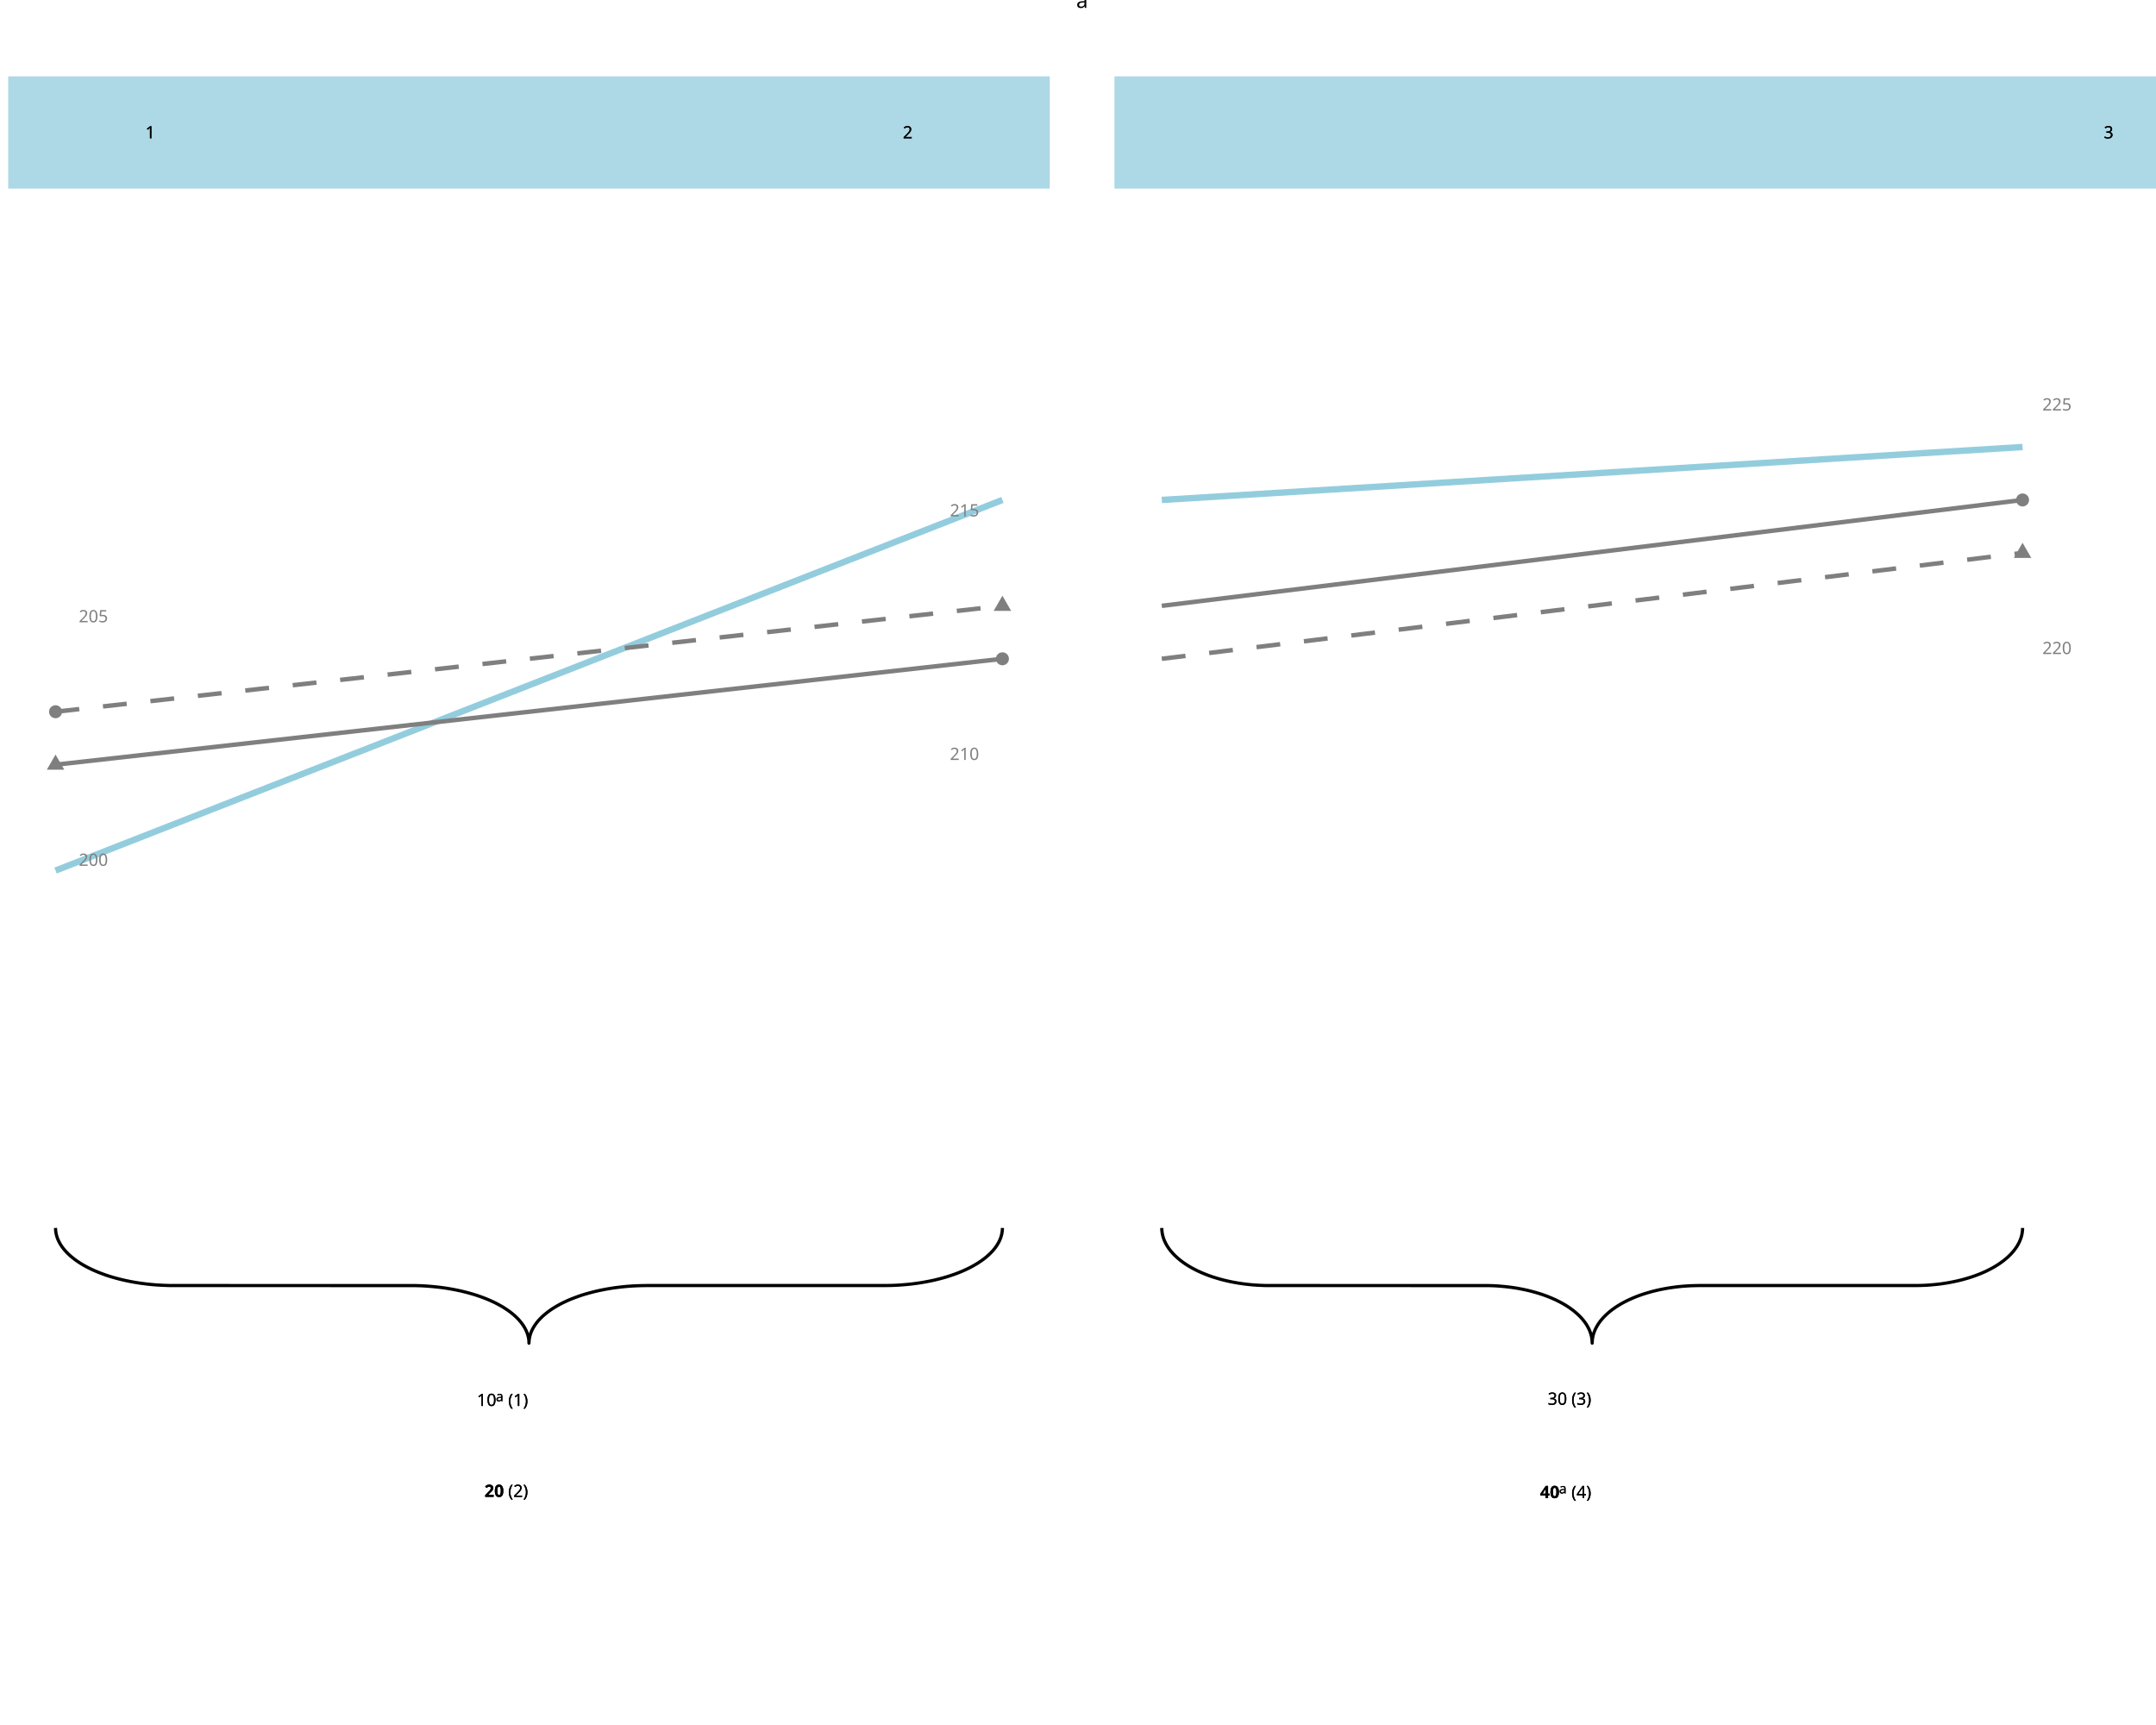
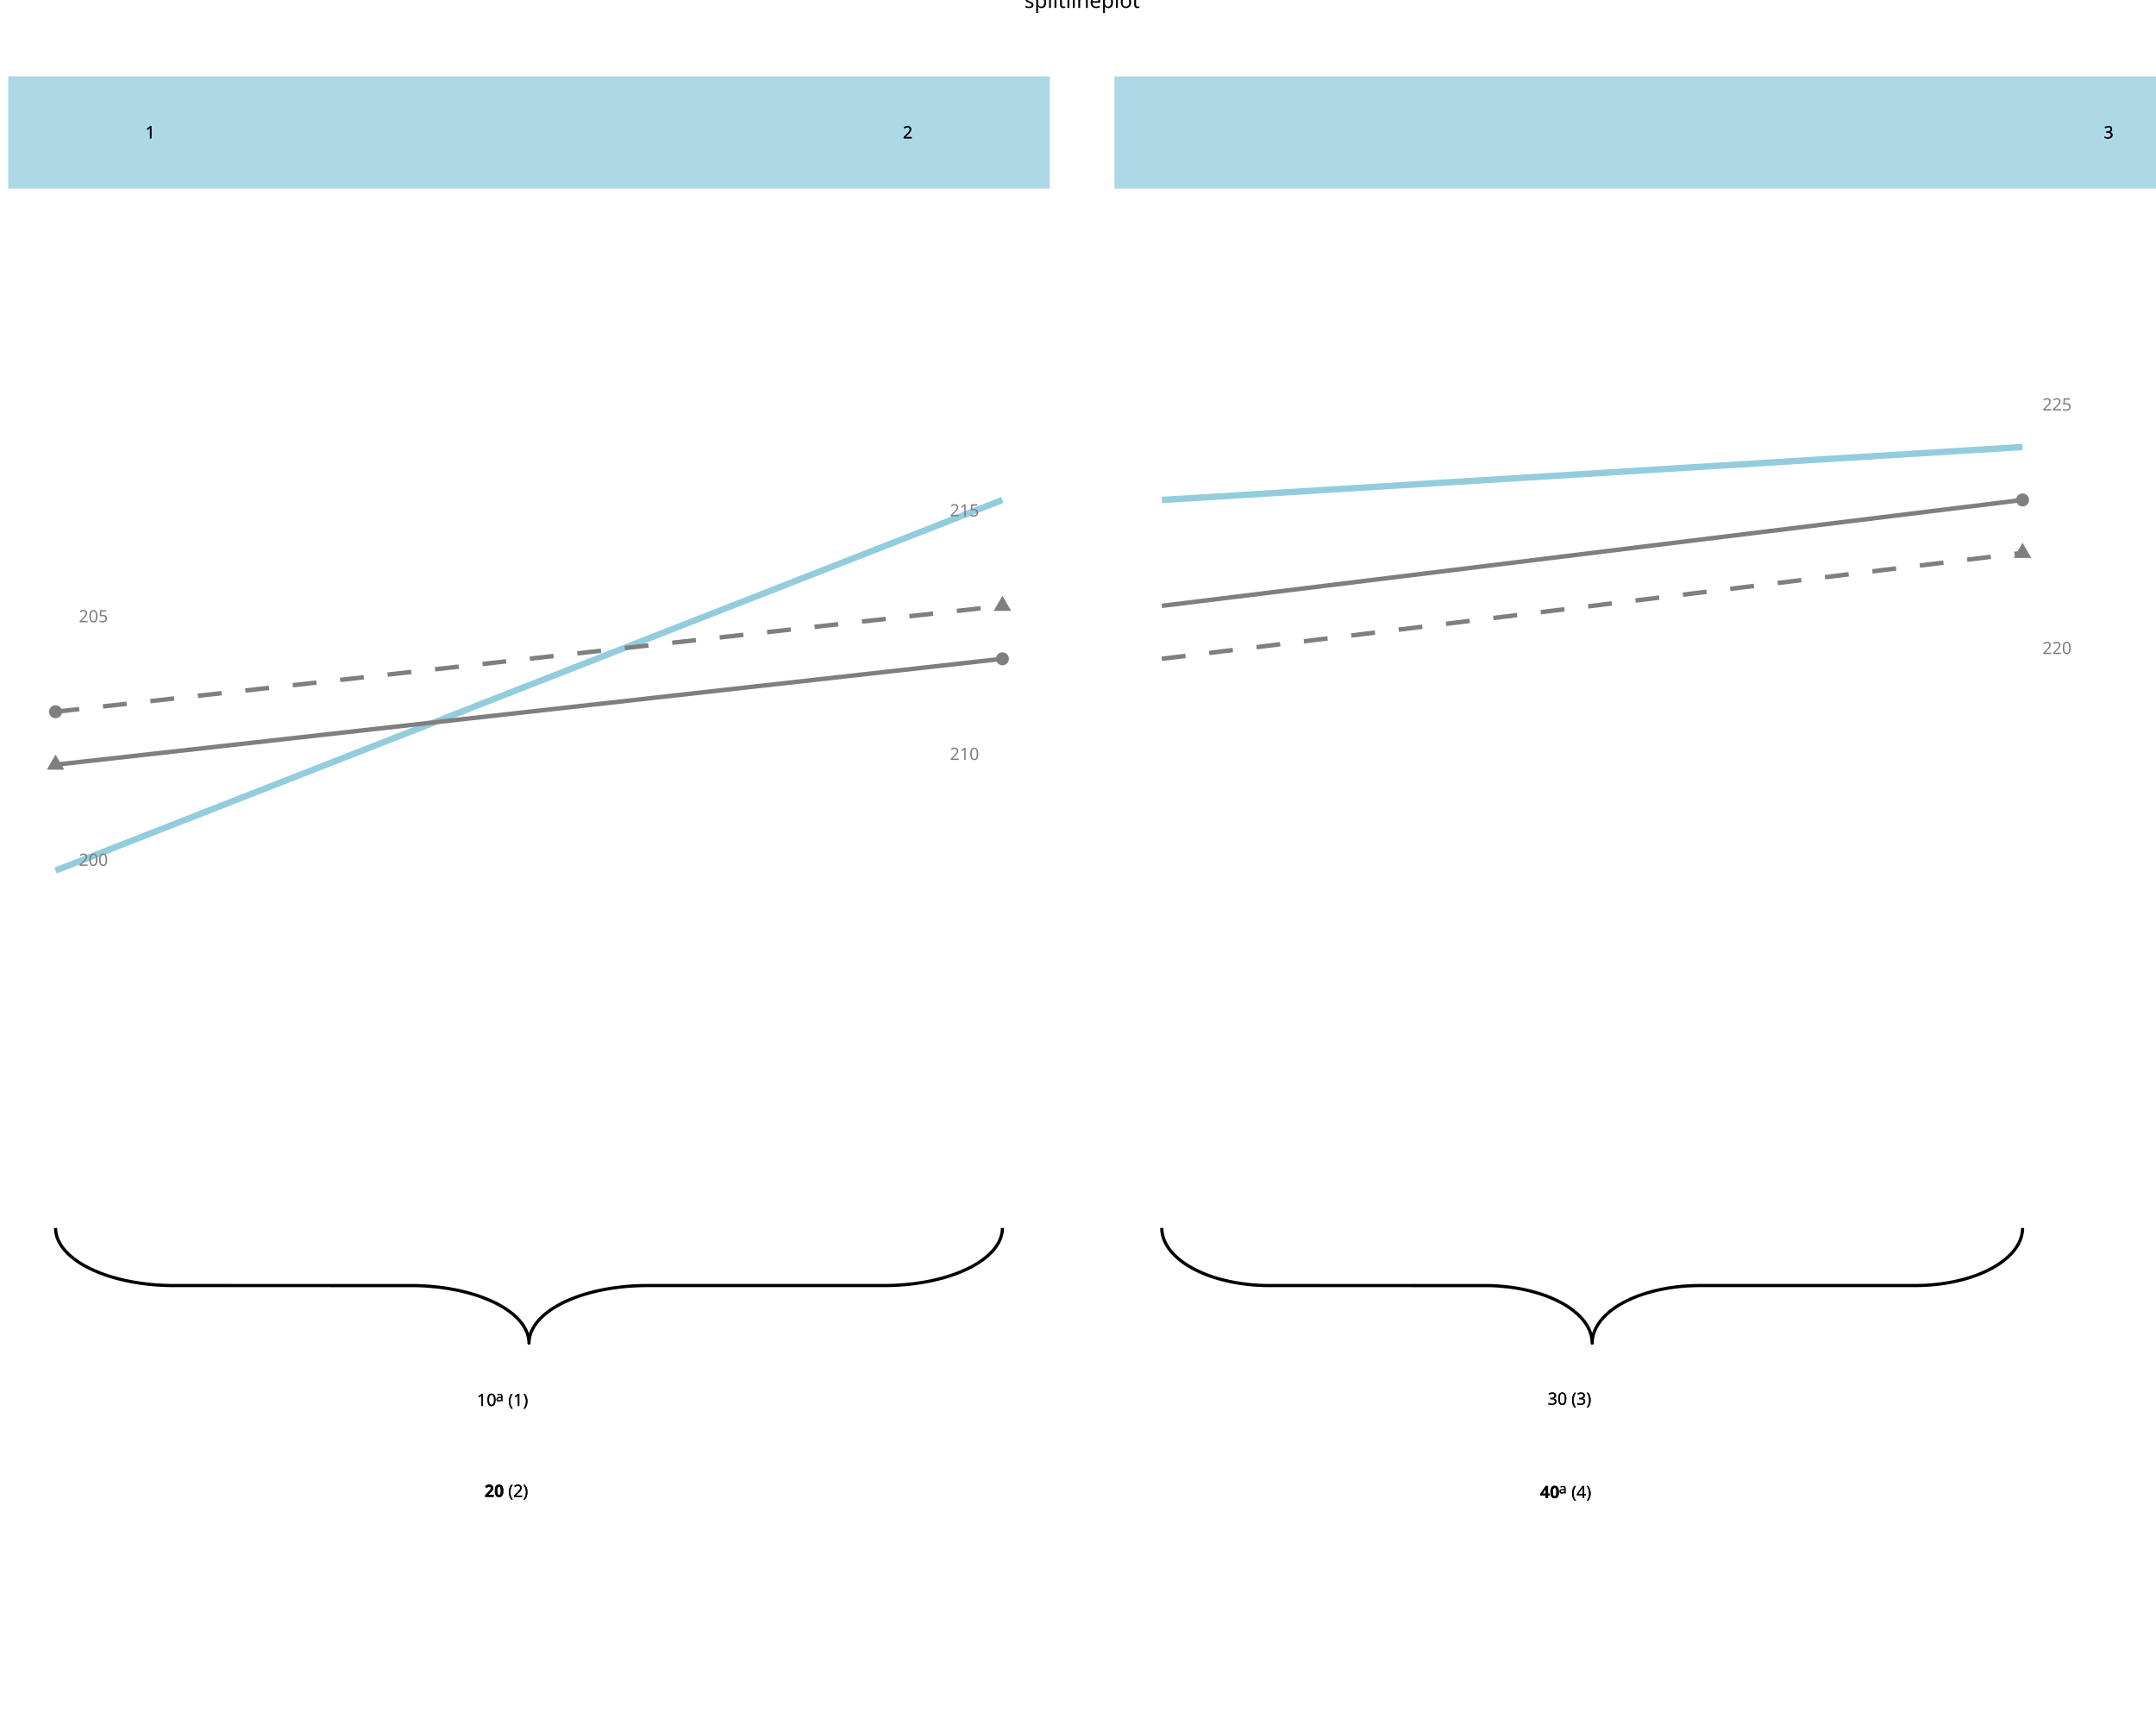
<svg xmlns="http://www.w3.org/2000/svg" class="svglite" data-engine-version="2.0" width="720.00pt" height="576.00pt" viewBox="0 0 720.00 576.00">
  <defs>
    <style type="text/css">
    .svglite line, .svglite polyline, .svglite polygon, .svglite path, .svglite rect, .svglite circle {
      fill: none;
      stroke: #000000;
      stroke-linecap: round;
      stroke-linejoin: round;
      stroke-miterlimit: 10.00;
    }
  </style>
  </defs>
  <rect width="100%" height="100%" style="stroke: none; fill: #FFFFFF;" />
  <defs>
    <clipPath id="cpMC4wMHw3MjAuMDB8MC4wMHw1NzYuMDA=">
      <rect x="0.00" y="0.00" width="720.00" height="576.00" />
    </clipPath>
  </defs>
  <g clip-path="url(#cpMC4wMHw3MjAuMDB8MC4wMHw1NzYuMDA=)">
    <polyline points="18.55,410.03 18.56,410.34 18.59,410.94 18.67,411.55 18.79,412.15 18.95,412.76 19.14,413.36 19.38,413.95 19.65,414.54 19.97,415.13 20.31,415.71 20.70,416.29 21.13,416.86 21.59,417.43 22.09,417.98 22.62,418.53 23.19,419.07 23.79,419.60 24.43,420.12 25.10,420.64 25.81,421.14 26.54,421.63 27.31,422.11 28.11,422.57 28.94,423.03 29.80,423.47 30.68,423.89 31.60,424.31 32.54,424.71 33.50,425.09 34.49,425.46 35.50,425.82 36.54,426.16 37.60,426.48 38.67,426.78 39.77,427.07 40.89,427.35 42.02,427.60 43.17,427.84 44.33,428.06 45.51,428.26 46.70,428.45 47.90,428.61 49.11,428.76 50.33,428.89 51.55,429.00 52.79,429.09 54.03,429.16 55.27,429.21 56.52,429.25 57.76,429.26 138.06,429.27 139.31,429.29 140.56,429.33 141.80,429.39 143.03,429.48 144.27,429.58 145.49,429.70 146.70,429.83 147.91,429.99 149.11,430.16 150.29,430.36 151.46,430.57 152.61,430.80 153.75,431.04 154.88,431.31 155.98,431.59 157.07,431.89 158.14,432.20 159.19,432.53 160.21,432.88 161.21,433.24 162.19,433.62 163.14,434.01 164.07,434.42 164.97,434.84 165.84,435.27 166.68,435.72 167.50,436.18 168.28,436.65 169.03,437.14 169.75,437.63 170.44,438.14 171.10,438.66 171.72,439.18 172.30,439.72 172.86,440.26 173.37,440.81 173.85,441.38 174.29,441.94 174.70,442.52 175.07,443.10 175.40,443.68 175.69,444.27 175.95,444.87 176.16,445.46 176.34,446.07 176.48,446.67 176.58,447.27 176.64,447.88 176.65,448.49 176.65,448.49 176.66,448.18 176.70,447.58 176.78,446.97 176.90,446.37 177.05,445.76 177.25,445.16 177.48,444.57 177.76,443.98 178.07,443.39 178.42,442.81 178.81,442.23 179.23,441.66 179.69,441.09 180.19,440.54 180.73,439.99 181.29,439.45 181.90,438.92 182.54,438.40 183.21,437.88 183.91,437.38 184.65,436.89 185.42,436.41 186.22,435.95 187.05,435.49 187.90,435.05 188.79,434.63 189.70,434.21 190.64,433.81 191.61,433.43 192.60,433.06 193.61,432.70 194.64,432.36 195.70,432.04 196.78,431.74 197.88,431.45 198.99,431.17 200.12,430.92 201.27,430.68 202.43,430.46 203.61,430.26 204.80,430.07 206.00,429.91 207.21,429.76 208.43,429.63 209.66,429.52 210.89,429.43 212.13,429.36 213.38,429.31 214.62,429.28 215.87,429.26 296.17,429.25 297.42,429.23 298.66,429.19 299.90,429.13 301.14,429.04 302.37,428.94 303.59,428.83 304.81,428.69 306.01,428.53 307.21,428.36 308.39,428.16 309.56,427.95 310.72,427.72 311.86,427.48 312.98,427.21 314.09,426.93 315.18,426.63 316.24,426.32 317.29,425.99 318.31,425.64 319.32,425.28 320.29,424.90 321.25,424.51 322.17,424.10 323.07,423.68 323.94,423.25 324.79,422.80 325.60,422.34 326.38,421.87 327.14,421.38 327.86,420.89 328.55,420.38 329.20,419.87 329.82,419.34 330.41,418.80 330.96,418.26 331.48,417.71 331.96,417.15 332.40,416.58 332.81,416.00 333.17,415.42 333.51,414.84 333.80,414.25 334.05,413.65 334.27,413.06 334.44,412.46 334.58,411.85 334.68,411.25 334.74,410.64 334.76,410.03 334.76,410.03 " style="stroke-width: 1.07; stroke-linecap: butt;" />
    <text x="159.26" y="469.47" style="font-size: 5.69px; font-family: sans;" textLength="6.33px" lengthAdjust="spacingAndGlyphs">10</text>
    <text x="165.59" y="467.91" style="font-size: 4.55px; font-family: sans;" textLength="2.53px" lengthAdjust="spacingAndGlyphs">a</text>
    <text x="169.70" y="469.47" style="font-size: 5.69px; font-family: sans;" textLength="6.95px" lengthAdjust="spacingAndGlyphs">(1)</text>
    <text x="161.79" y="499.84" style="font-size: 5.69px; font-weight: bold; font-family: sans;" textLength="6.33px" lengthAdjust="spacingAndGlyphs">20</text>
    <text x="169.70" y="499.84" style="font-size: 5.69px; font-family: sans;" textLength="6.95px" lengthAdjust="spacingAndGlyphs">(2)</text>
    <text x="159.26" y="469.47" style="font-size: 5.69px; font-family: sans;" textLength="6.33px" lengthAdjust="spacingAndGlyphs">10</text>
    <text x="165.59" y="467.91" style="font-size: 4.55px; font-family: sans;" textLength="2.53px" lengthAdjust="spacingAndGlyphs">a</text>
    <text x="169.70" y="469.47" style="font-size: 5.69px; font-family: sans;" textLength="6.95px" lengthAdjust="spacingAndGlyphs">(1)</text>
    <text x="161.79" y="499.84" style="font-size: 5.69px; font-weight: bold; font-family: sans;" textLength="6.33px" lengthAdjust="spacingAndGlyphs">20</text>
    <text x="169.70" y="499.84" style="font-size: 5.69px; font-family: sans;" textLength="6.95px" lengthAdjust="spacingAndGlyphs">(2)</text>
    <line x1="18.55" y1="290.69" x2="334.76" y2="166.94" style="stroke-width: 2.13; stroke: #93CDDD; stroke-linecap: butt;" />
    <line x1="18.55" y1="255.34" x2="334.76" y2="219.98" style="stroke-width: 1.49; stroke: #7F7F7F; stroke-linecap: butt;" />
    <line x1="18.55" y1="237.66" x2="334.76" y2="202.30" style="stroke-width: 1.49; stroke: #7F7F7F; stroke-dasharray: 7.97,7.97; stroke-linecap: butt;" />
    <polygon points="18.55,251.96 21.47,257.02 15.63,257.02 " style="stroke-width: 0.71; stroke: none; fill: #7F7F7F;" />
    <circle cx="18.55" cy="237.66" r="2.17" style="stroke-width: 0.71; stroke: none; fill: #7F7F7F;" />
    <circle cx="334.76" cy="219.98" r="2.17" style="stroke-width: 0.71; stroke: none; fill: #7F7F7F;" />
    <polygon points="334.76,198.92 337.68,203.98 331.84,203.98 " style="stroke-width: 0.71; stroke: none; fill: #7F7F7F;" />
    <text x="31.20" y="289.12" text-anchor="middle" style="font-size: 5.69px; fill: #7F7F7F; font-family: sans;" textLength="9.50px" lengthAdjust="spacingAndGlyphs">200</text>
    <text x="31.20" y="207.79" text-anchor="middle" style="font-size: 5.69px; fill: #7F7F7F; font-family: sans;" textLength="9.50px" lengthAdjust="spacingAndGlyphs">205</text>
    <text x="322.11" y="253.76" text-anchor="middle" style="font-size: 5.69px; fill: #7F7F7F; font-family: sans;" textLength="9.50px" lengthAdjust="spacingAndGlyphs">210</text>
    <text x="322.11" y="172.43" text-anchor="middle" style="font-size: 5.69px; fill: #7F7F7F; font-family: sans;" textLength="9.50px" lengthAdjust="spacingAndGlyphs">215</text>
    <rect x="2.74" y="25.50" width="347.83" height="37.48" style="stroke-width: 1.07; stroke: none; stroke-linecap: butt; stroke-linejoin: miter; fill: #ADD8E6;" />
    <text x="50.17" y="46.20" text-anchor="middle" style="font-size: 5.69px; font-family: sans;" textLength="3.17px" lengthAdjust="spacingAndGlyphs">1</text>
    <text x="303.14" y="46.20" text-anchor="middle" style="font-size: 5.69px; font-family: sans;" textLength="3.17px" lengthAdjust="spacingAndGlyphs">2</text>
    <text x="50.17" y="46.20" text-anchor="middle" style="font-size: 5.69px; font-family: sans;" textLength="3.17px" lengthAdjust="spacingAndGlyphs">1</text>
    <text x="303.14" y="46.20" text-anchor="middle" style="font-size: 5.69px; font-family: sans;" textLength="3.17px" lengthAdjust="spacingAndGlyphs">2</text>
    <polyline points="387.98,410.03 387.98,410.34 388.02,410.94 388.09,411.55 388.20,412.15 388.34,412.76 388.52,413.36 388.73,413.95 388.98,414.54 389.27,415.13 389.58,415.71 389.94,416.29 390.32,416.86 390.74,417.43 391.20,417.98 391.68,418.53 392.20,419.07 392.75,419.60 393.33,420.12 393.94,420.64 394.58,421.14 395.25,421.63 395.95,422.11 396.67,422.57 397.43,423.03 398.21,423.47 399.01,423.89 399.84,424.31 400.70,424.71 401.57,425.09 402.47,425.46 403.39,425.82 404.33,426.16 405.30,426.48 406.28,426.78 407.27,427.07 408.29,427.35 409.32,427.60 410.36,427.84 411.42,428.06 412.49,428.26 413.57,428.45 414.66,428.61 415.76,428.76 416.87,428.89 417.98,429.00 419.11,429.09 420.23,429.16 421.36,429.21 422.50,429.25 423.63,429.26 496.63,429.27 497.76,429.29 498.89,429.33 500.02,429.39 501.15,429.48 502.27,429.58 503.38,429.70 504.48,429.83 505.58,429.99 506.67,430.16 507.74,430.36 508.81,430.57 509.86,430.80 510.89,431.04 511.91,431.31 512.92,431.59 513.91,431.89 514.88,432.20 515.83,432.53 516.76,432.88 517.67,433.24 518.56,433.62 519.43,434.01 520.27,434.42 521.09,434.84 521.88,435.27 522.65,435.72 523.39,436.18 524.10,436.65 524.78,437.14 525.44,437.63 526.06,438.14 526.66,438.66 527.22,439.18 527.76,439.72 528.26,440.26 528.73,440.81 529.16,441.38 529.57,441.94 529.94,442.52 530.27,443.10 530.57,443.68 530.84,444.27 531.07,444.87 531.26,445.46 531.43,446.07 531.55,446.67 531.64,447.27 531.69,447.88 531.71,448.49 531.71,448.49 531.72,448.18 531.75,447.58 531.82,446.97 531.93,446.37 532.07,445.76 532.25,445.16 532.47,444.57 532.71,443.98 533.00,443.39 533.32,442.81 533.67,442.23 534.05,441.66 534.47,441.09 534.93,440.54 535.41,439.99 535.93,439.45 536.48,438.92 537.06,438.40 537.67,437.88 538.31,437.38 538.98,436.89 539.68,436.41 540.40,435.95 541.16,435.49 541.94,435.05 542.74,434.63 543.57,434.21 544.43,433.81 545.30,433.43 546.20,433.06 547.12,432.70 548.07,432.36 549.03,432.04 550.01,431.74 551.00,431.45 552.02,431.17 553.05,430.92 554.09,430.68 555.15,430.46 556.22,430.26 557.30,430.07 558.39,429.91 559.49,429.76 560.60,429.63 561.72,429.52 562.84,429.43 563.96,429.36 565.09,429.31 566.23,429.28 567.36,429.26 640.36,429.25 641.49,429.23 642.63,429.19 643.75,429.13 644.88,429.04 646.00,428.94 647.11,428.83 648.22,428.69 649.31,428.53 650.40,428.36 651.47,428.16 652.54,427.95 653.59,427.72 654.62,427.48 655.65,427.21 656.65,426.93 657.64,426.63 658.61,426.32 659.56,425.99 660.49,425.64 661.40,425.28 662.29,424.90 663.16,424.51 664.00,424.10 664.82,423.68 665.61,423.25 666.38,422.80 667.12,422.34 667.83,421.87 668.51,421.38 669.17,420.89 669.79,420.38 670.39,419.87 670.95,419.34 671.49,418.80 671.99,418.26 672.46,417.71 672.89,417.15 673.30,416.58 673.67,416.00 674.00,415.42 674.30,414.84 674.57,414.25 674.80,413.65 675.00,413.06 675.16,412.46 675.28,411.85 675.37,411.25 675.43,410.64 675.44,410.03 675.44,410.03 " style="stroke-width: 1.07; stroke-linecap: butt;" />
    <text x="516.85" y="469.08" style="font-size: 5.69px; font-family: sans;" textLength="6.33px" lengthAdjust="spacingAndGlyphs">30</text>
    <text x="524.76" y="469.08" style="font-size: 5.69px; font-family: sans;" textLength="6.95px" lengthAdjust="spacingAndGlyphs">(3)</text>
    <text x="514.31" y="500.24" style="font-size: 5.69px; font-weight: bold; font-family: sans;" textLength="6.33px" lengthAdjust="spacingAndGlyphs">40</text>
    <text x="520.64" y="498.67" style="font-size: 4.55px; font-family: sans;" textLength="2.53px" lengthAdjust="spacingAndGlyphs">a</text>
    <text x="524.76" y="500.24" style="font-size: 5.69px; font-family: sans;" textLength="6.95px" lengthAdjust="spacingAndGlyphs">(4)</text>
    <text x="516.85" y="469.08" style="font-size: 5.69px; font-family: sans;" textLength="6.33px" lengthAdjust="spacingAndGlyphs">30</text>
    <text x="524.76" y="469.08" style="font-size: 5.69px; font-family: sans;" textLength="6.95px" lengthAdjust="spacingAndGlyphs">(3)</text>
    <text x="514.31" y="500.24" style="font-size: 5.69px; font-weight: bold; font-family: sans;" textLength="6.33px" lengthAdjust="spacingAndGlyphs">40</text>
    <text x="520.64" y="498.67" style="font-size: 4.55px; font-family: sans;" textLength="2.53px" lengthAdjust="spacingAndGlyphs">a</text>
    <text x="524.76" y="500.24" style="font-size: 5.69px; font-family: sans;" textLength="6.95px" lengthAdjust="spacingAndGlyphs">(4)</text>
    <line x1="387.98" y1="166.94" x2="675.44" y2="149.26" style="stroke-width: 2.13; stroke: #93CDDD; stroke-linecap: butt;" />
    <line x1="387.98" y1="219.98" x2="675.44" y2="184.62" style="stroke-width: 1.49; stroke: #7F7F7F; stroke-dasharray: 7.97,7.97; stroke-linecap: butt;" />
    <line x1="387.98" y1="202.30" x2="675.44" y2="166.94" style="stroke-width: 1.49; stroke: #7F7F7F; stroke-linecap: butt;" />
    <polygon points="675.44,181.24 678.36,186.30 672.52,186.30 " style="stroke-width: 0.71; stroke: none; fill: #7F7F7F;" />
    <circle cx="675.44" cy="166.94" r="2.17" style="stroke-width: 0.71; stroke: none; fill: #7F7F7F;" />
    <text x="686.94" y="218.40" text-anchor="middle" style="font-size: 5.69px; fill: #7F7F7F; font-family: sans;" textLength="9.50px" lengthAdjust="spacingAndGlyphs">220</text>
    <text x="686.94" y="137.07" text-anchor="middle" style="font-size: 5.69px; fill: #7F7F7F; font-family: sans;" textLength="9.50px" lengthAdjust="spacingAndGlyphs">225</text>
    <rect x="372.17" y="25.50" width="347.83" height="37.48" style="stroke-width: 1.07; stroke: none; stroke-linecap: butt; stroke-linejoin: miter; fill: #ADD8E6;" />
    <text x="704.19" y="46.20" text-anchor="middle" style="font-size: 5.69px; font-family: sans;" textLength="3.17px" lengthAdjust="spacingAndGlyphs">3</text>
    <text x="704.19" y="46.20" text-anchor="middle" style="font-size: 5.69px; font-family: sans;" textLength="3.17px" lengthAdjust="spacingAndGlyphs">3</text>
-     <text x="361.37" y="2.64" text-anchor="middle" style="font-size: 7.00px; font-family: sans;" textLength="3.89px" lengthAdjust="spacingAndGlyphs">a</text>
+     <text x="361.37" y="2.64" text-anchor="middle" style="font-size: 7.00px; font-family: sans;" textLength="34.63px" lengthAdjust="spacingAndGlyphs">splitlineplot</text>
  </g>
</svg>
